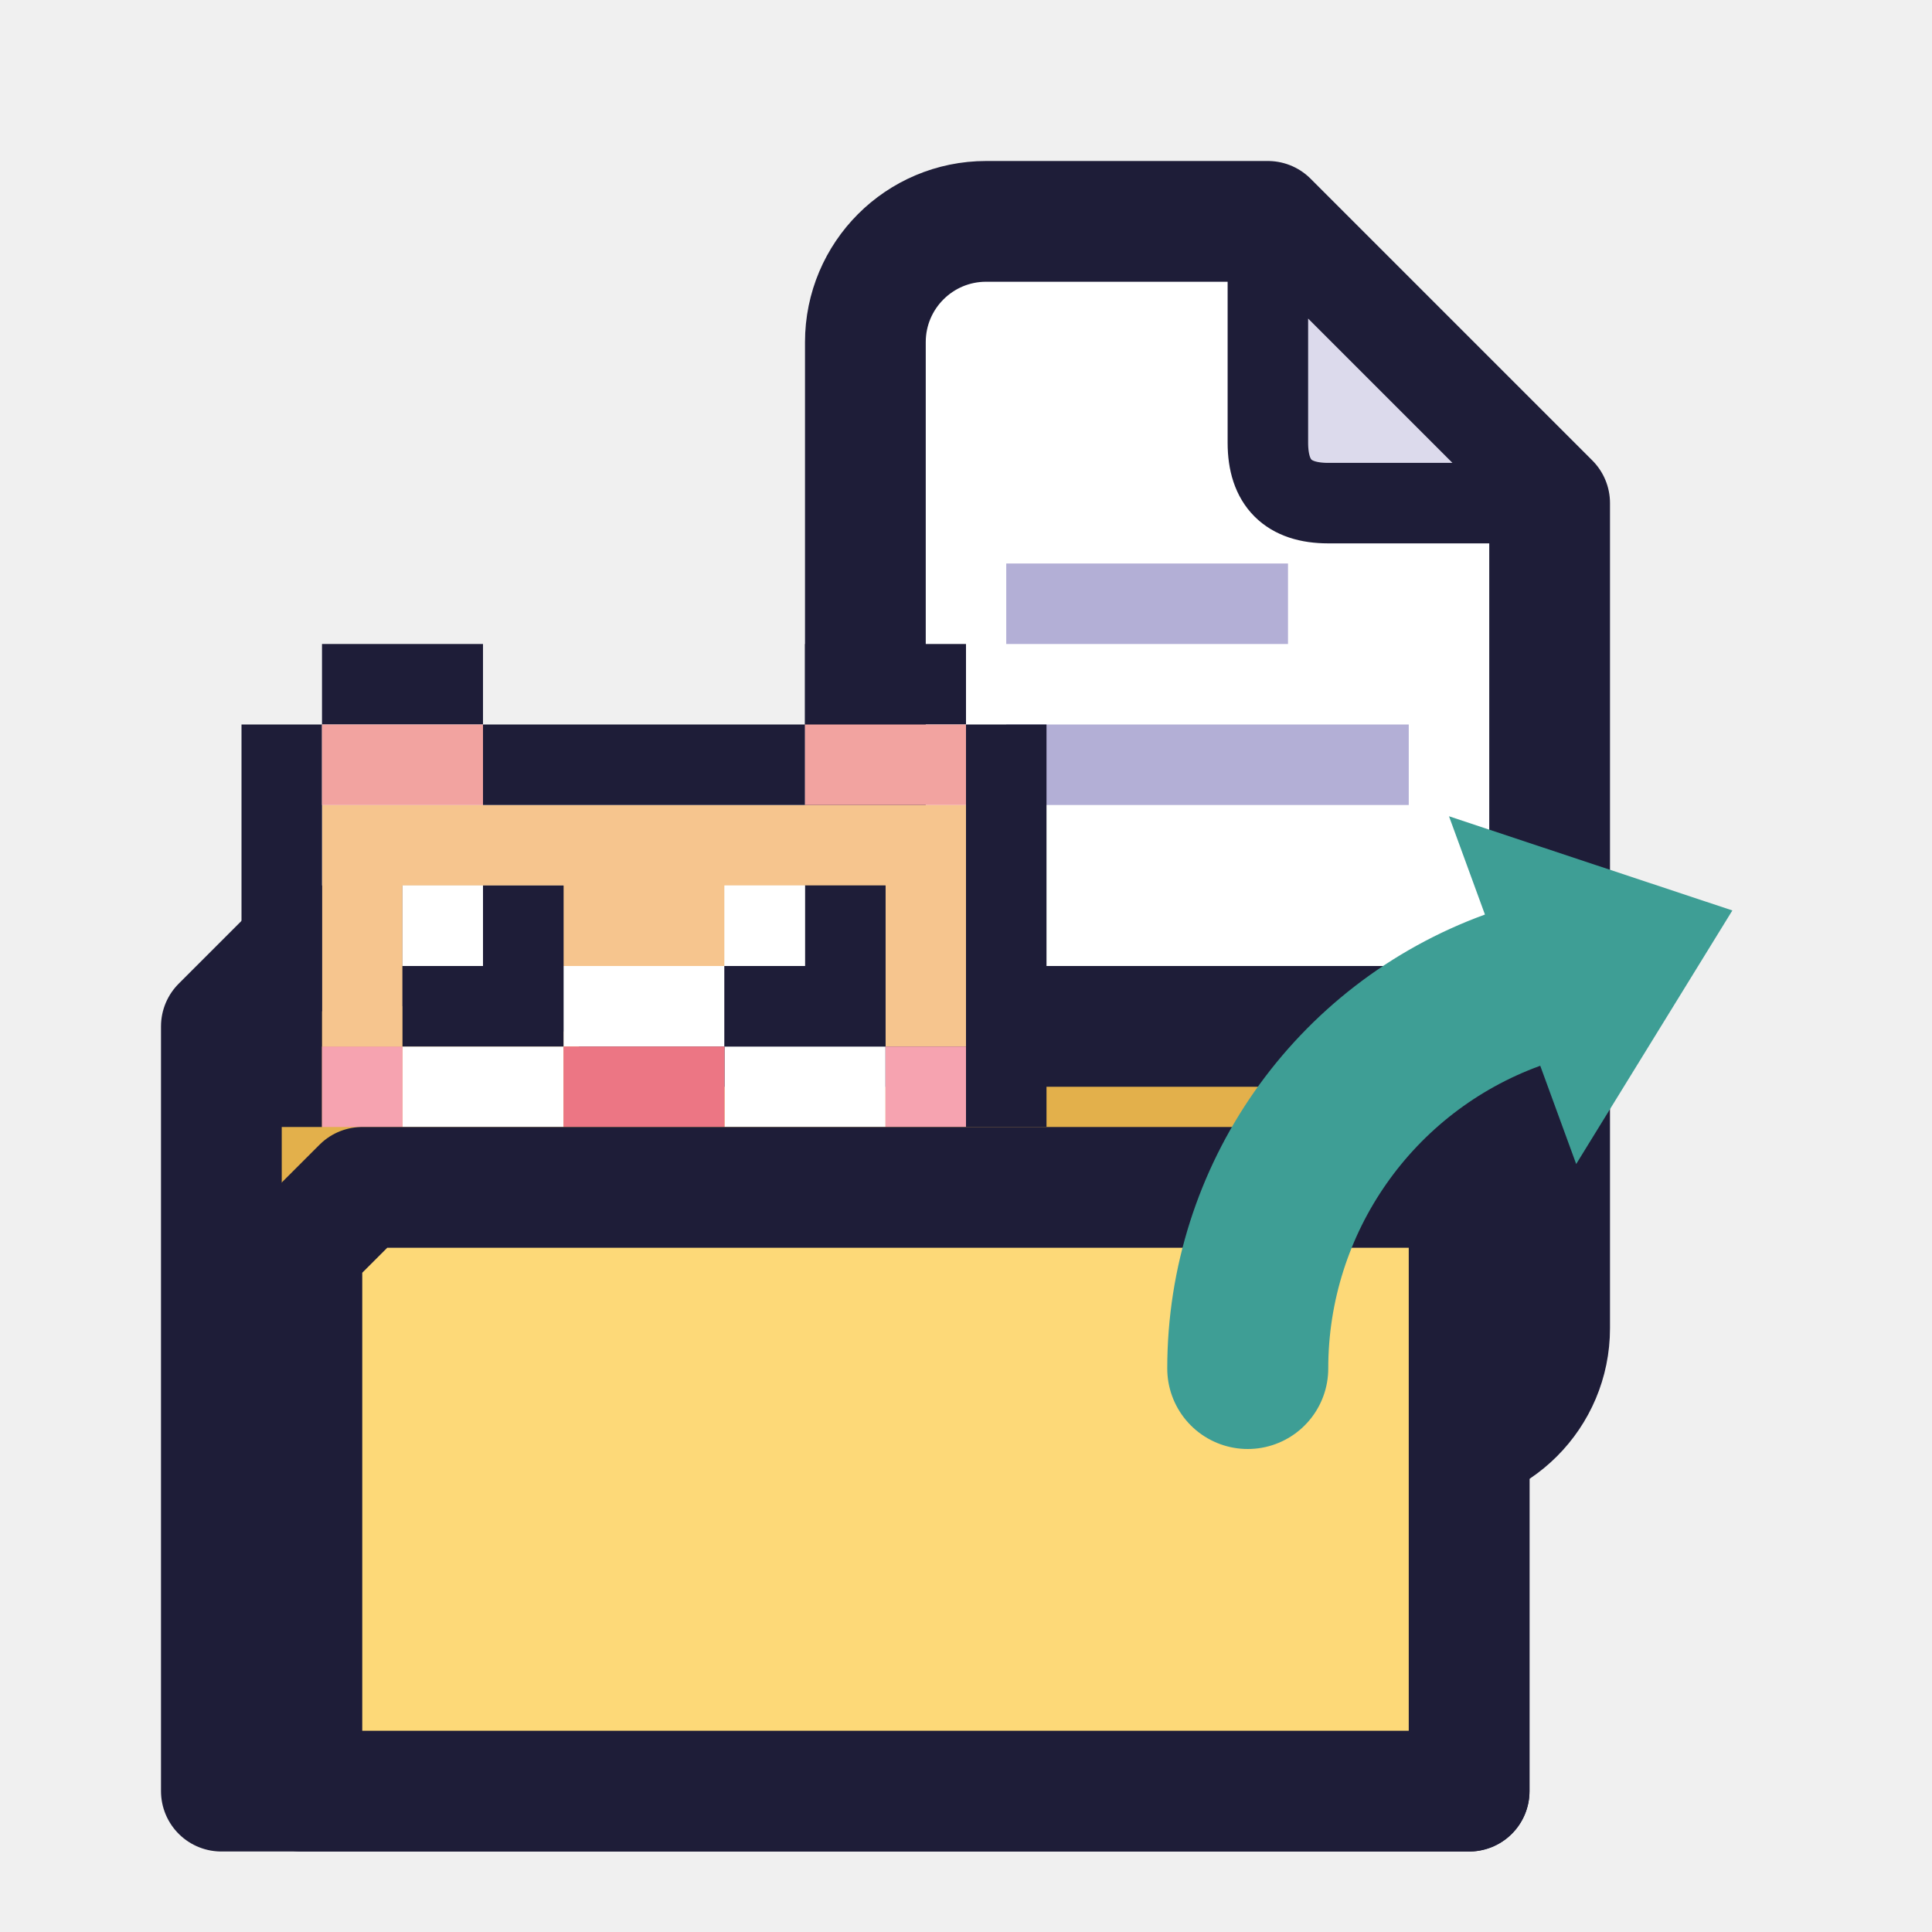
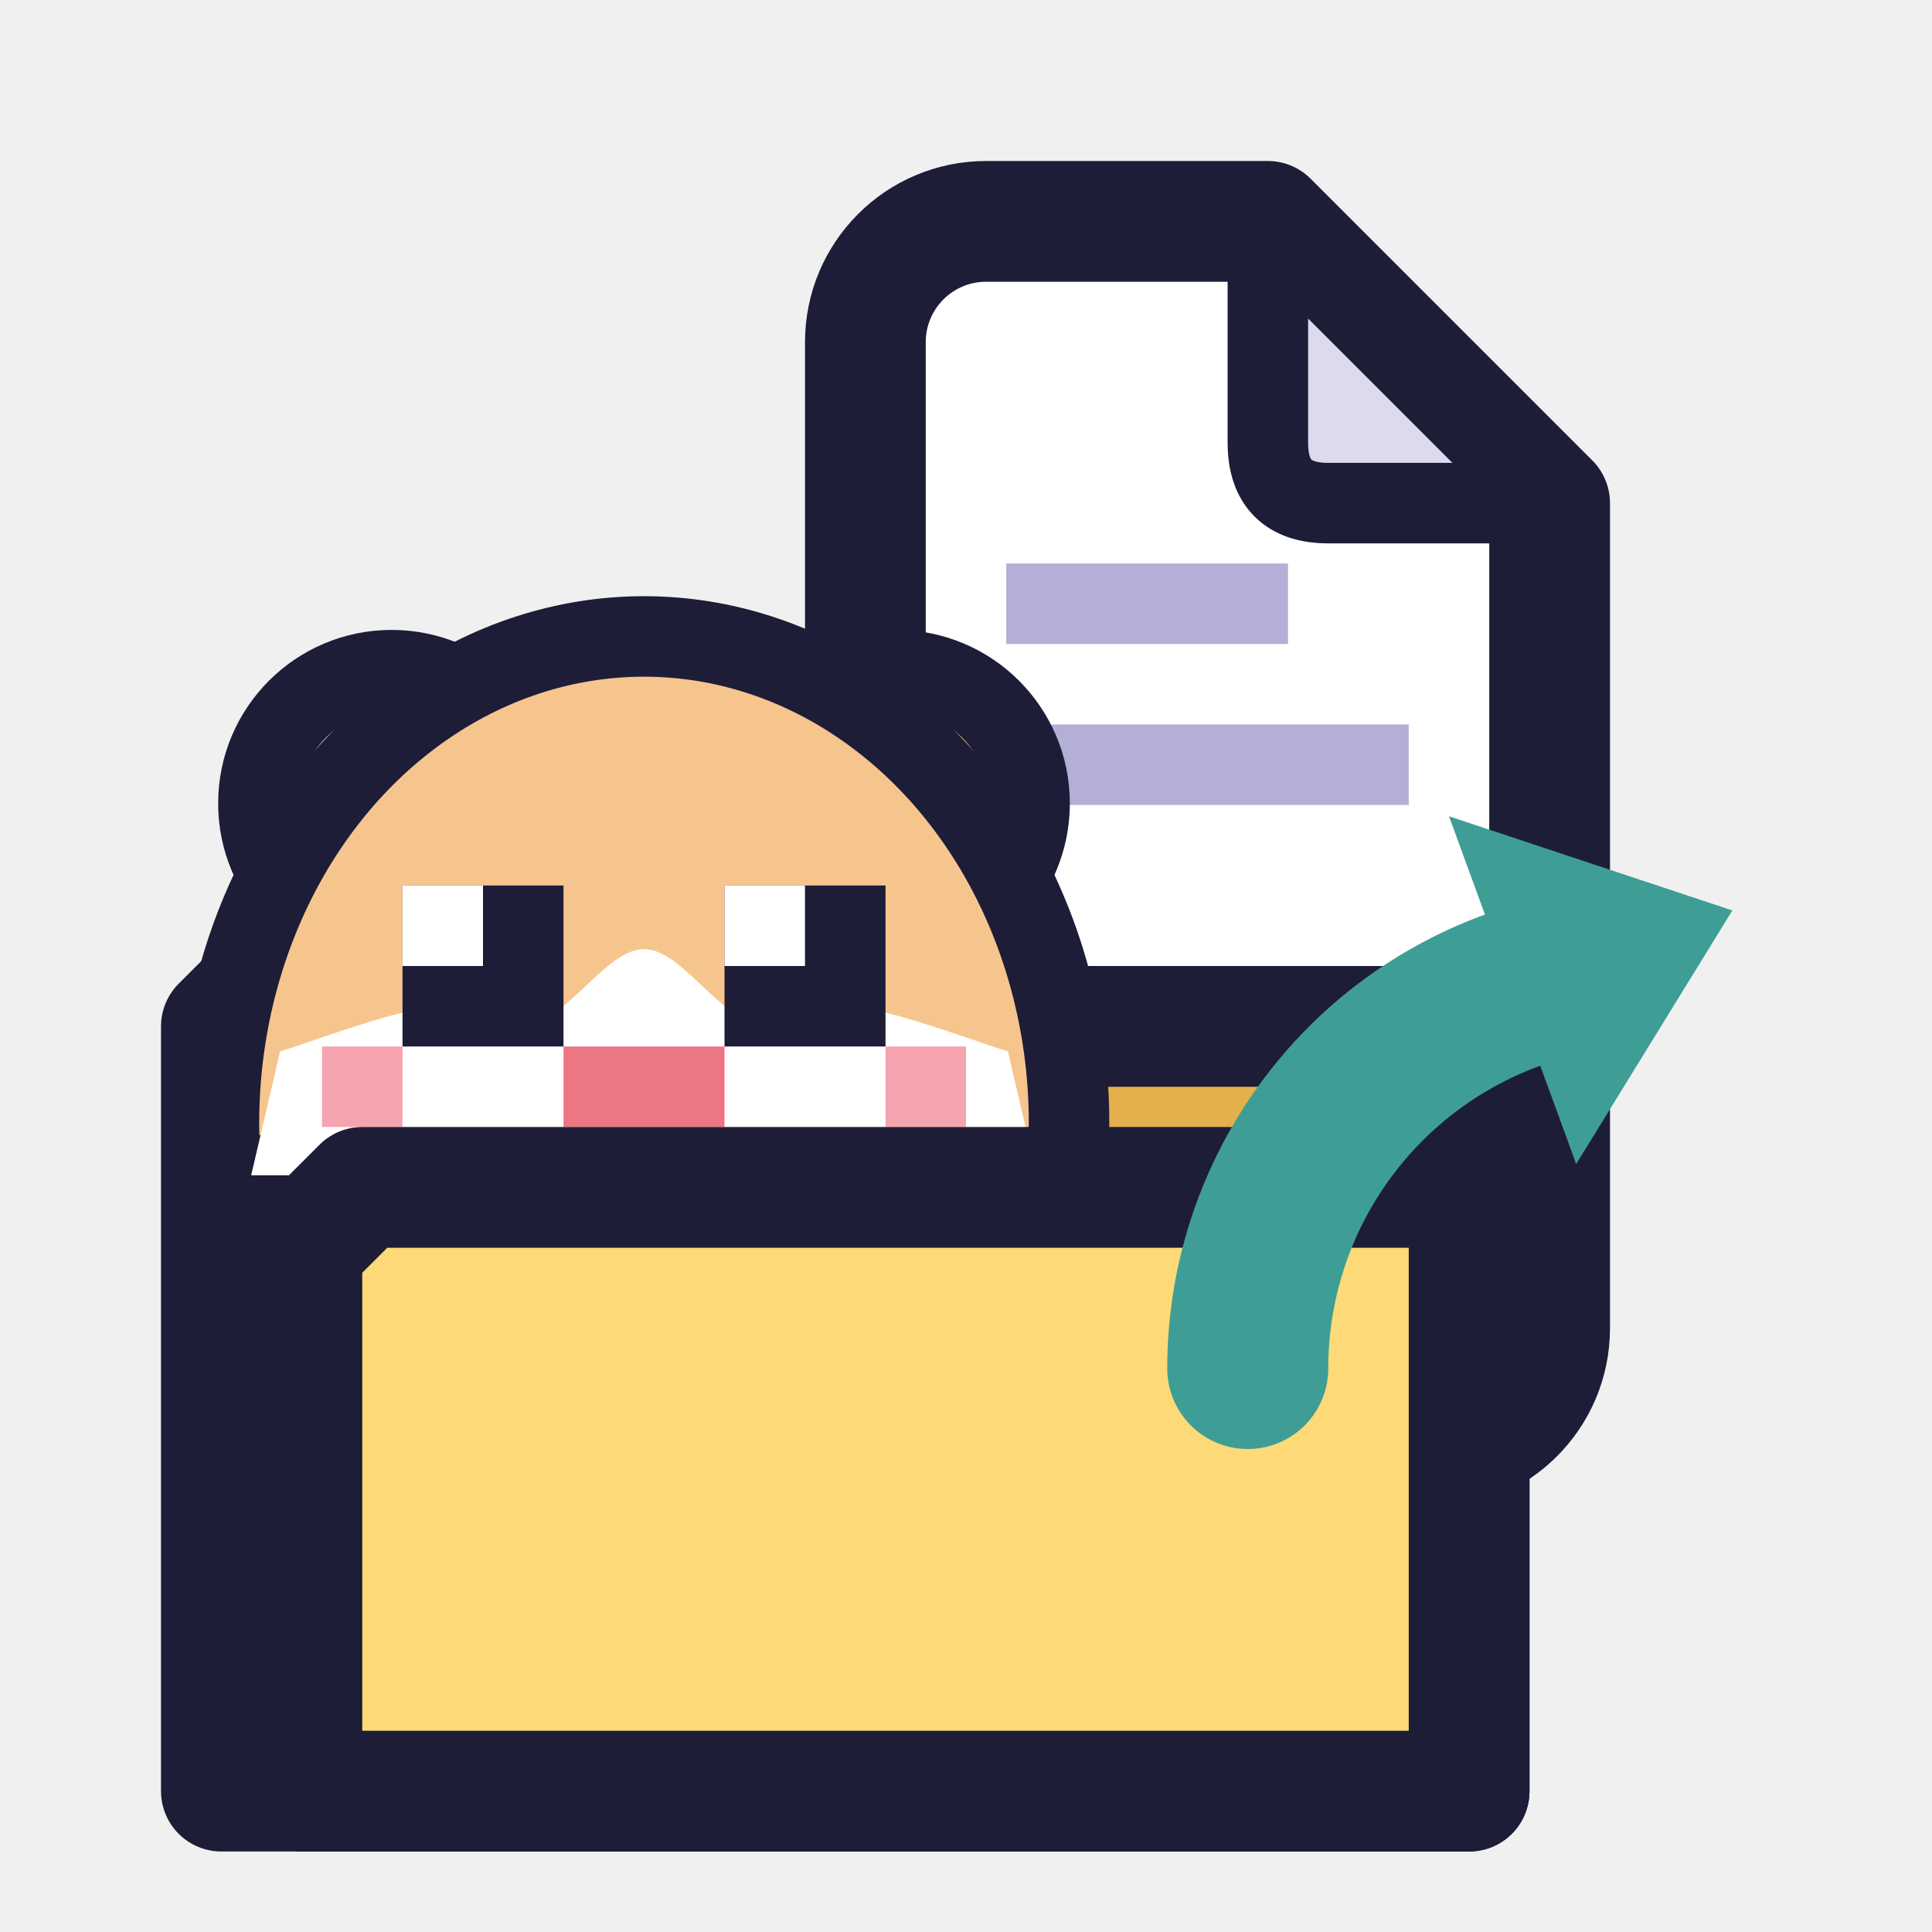
<svg xmlns="http://www.w3.org/2000/svg" width="24" height="24" viewBox="0 0 24 24">
  <g id="back">
    <path id="sheet" d="M12.25 2.75H15.75L19.25 6.25V16.5A1.5 1.5 0 0 1 17.75 18H12.25A1.5 1.5 0 0 1 10.75 16.5V4.25A1.5 1.5 0 0 1 12.25 2.75Z" fill="#FFFFFF" stroke="#1E1D38" stroke-width="1.5" stroke-linejoin="round" />
    <path id="flap" d="M15.75 2.75V5.5Q15.75 6.25 16.5 6.25H19.25Z" fill="#DCDAEC" stroke="#1E1D38" stroke-width="1" stroke-linejoin="round" />
    <path id="lines" d="M12.5 7.5H16M12.5 9.5H17.5" fill="none" stroke="#B3AFD6" stroke-width="1" />
    <path id="folder_back" d="M3.75 11.75H7L8 12.75H18.25V22.25H2.75V12.75Z" fill="#E3B04B" stroke="#1E1D38" stroke-width="1.5" stroke-linejoin="round" />
  </g>
  <g id="hamster">
-     <path id="hm_peach" d="M4 10h8v1h-8ZM4 11h1v1h-1ZM7 11h2v1h-2ZM11 11h1v1h-1ZM4 12h1v1h-1ZM11 12h1v1h-1Z" fill="#F6C58E" />
-     <path id="hm_muzzle" d="M7 12h2v1h-2ZM5 13h2v1h-2ZM9 13h2v1h-2Z" fill="#FFFFFF" />
-     <path id="hm_outline" d="M4 8h2v1h-2ZM10 8h2v1h-2ZM3 9h1v1h-1ZM6 9h4v1h-4ZM12 9h1v1h-1ZM3 10h1v1h-1ZM12 10h1v1h-1ZM3 11h1v1h-1ZM12 11h1v1h-1ZM3 12h1v1h-1ZM12 12h1v1h-1ZM3 13h1v1h-1ZM12 13h1v1h-1Z" fill="#1E1D38" />
-     <path id="hm_ears_in" d="M4 9h2v1h-2ZM10 9h2v1h-2Z" fill="#F2A3A0" />
-     <path id="hm_eyes" d="M6 11h1v1h-1ZM10 11h1v1h-1ZM5 12h2v1h-2ZM9 12h2v1h-2Z" fill="#1E1D38" />
-     <path id="hm_eyes_hl" d="M5 11h1v1h-1ZM9 11h1v1h-1Z" fill="#FFFFFF" />
-     <path id="hm_blush" d="M4 13h1v1h-1ZM11 13h1v1h-1Z" fill="#F6A3B0" />
-     <path id="hm_nose" d="M7 13h2v1h-2Z" fill="#EC7684" />
+     <path id="hf_ears" d="M3.21 9.98A1.65 1.65 0 1 1 6.52 9.98A1.65 1.65 0 1 1 3.21 9.98ZM9.48 9.98A1.65 1.65 0 1 1 12.79 9.98A1.65 1.65 0 1 1 9.48 9.98Z" fill="#F6C58E" stroke="#1E1D38" stroke-width="1" />
+     <path id="hf_ears_in" d="M4.32 10.2A0.85 0.85 0 1 1 6.02 10.2A0.85 0.85 0 1 1 4.32 10.2ZM9.98 10.2A0.85 0.85 0 1 1 11.69 10.2A0.85 0.85 0 1 1 9.98 10.2Z" fill="#F2A3A0" />
+     <path id="hf_head" d="M2.75 14.6A5.28 6.05 0 1 1 13.25 14.6Z" fill="#F6C58E" stroke="#1E1D38" stroke-width="1" stroke-linejoin="round" />
+     <path id="hf_muzzle" d="M3.48 13.06C3.79 12.97 4.83 12.57 5.36 12.51C5.89 12.45 6.24 12.79 6.68 12.67C7.12 12.56 7.56 11.79 8 11.79C8.44 11.79 8.88 12.56 9.32 12.67C9.76 12.79 10.11 12.45 10.64 12.51C11.17 12.57 12.21 12.97 12.52 13.06L12.88 14.6L3.12 14.6Z" fill="#FFFFFF" />
+     <path id="hf_eyes" d="M5 11h2v2h-2ZM9 11h2v2h-2Z" fill="#1E1D38" />
+     <path id="hf_eyes_hl" d="M5 11h1v1h-1ZM9 11h1v1h-1Z" fill="#FFFFFF" />
+     <path id="hf_nose" d="M7 13h2v1h-2Z" fill="#EC7684" />
+     <path id="hf_blush" d="M4 13h1v1h-1ZM11 13h1v1h-1Z" fill="#F6A3B0" />
  </g>
  <g id="front">
    <path id="folder_front" d="M4.5 14.75H18.25V22.25H3.75V15.5Z" fill="#FDD978" stroke="#1E1D38" stroke-width="1.5" stroke-linejoin="round" />
    <path id="arrow" d="M15.5 17A5 5 0 0 1 18.79 12.3" fill="none" stroke="#3E9E95" stroke-width="2" stroke-linecap="round" />
    <path id="arrow_head" d="M18 10.14L21.52 11.31L19.58 14.46Z" fill="#3E9E95" />
  </g>
</svg>
